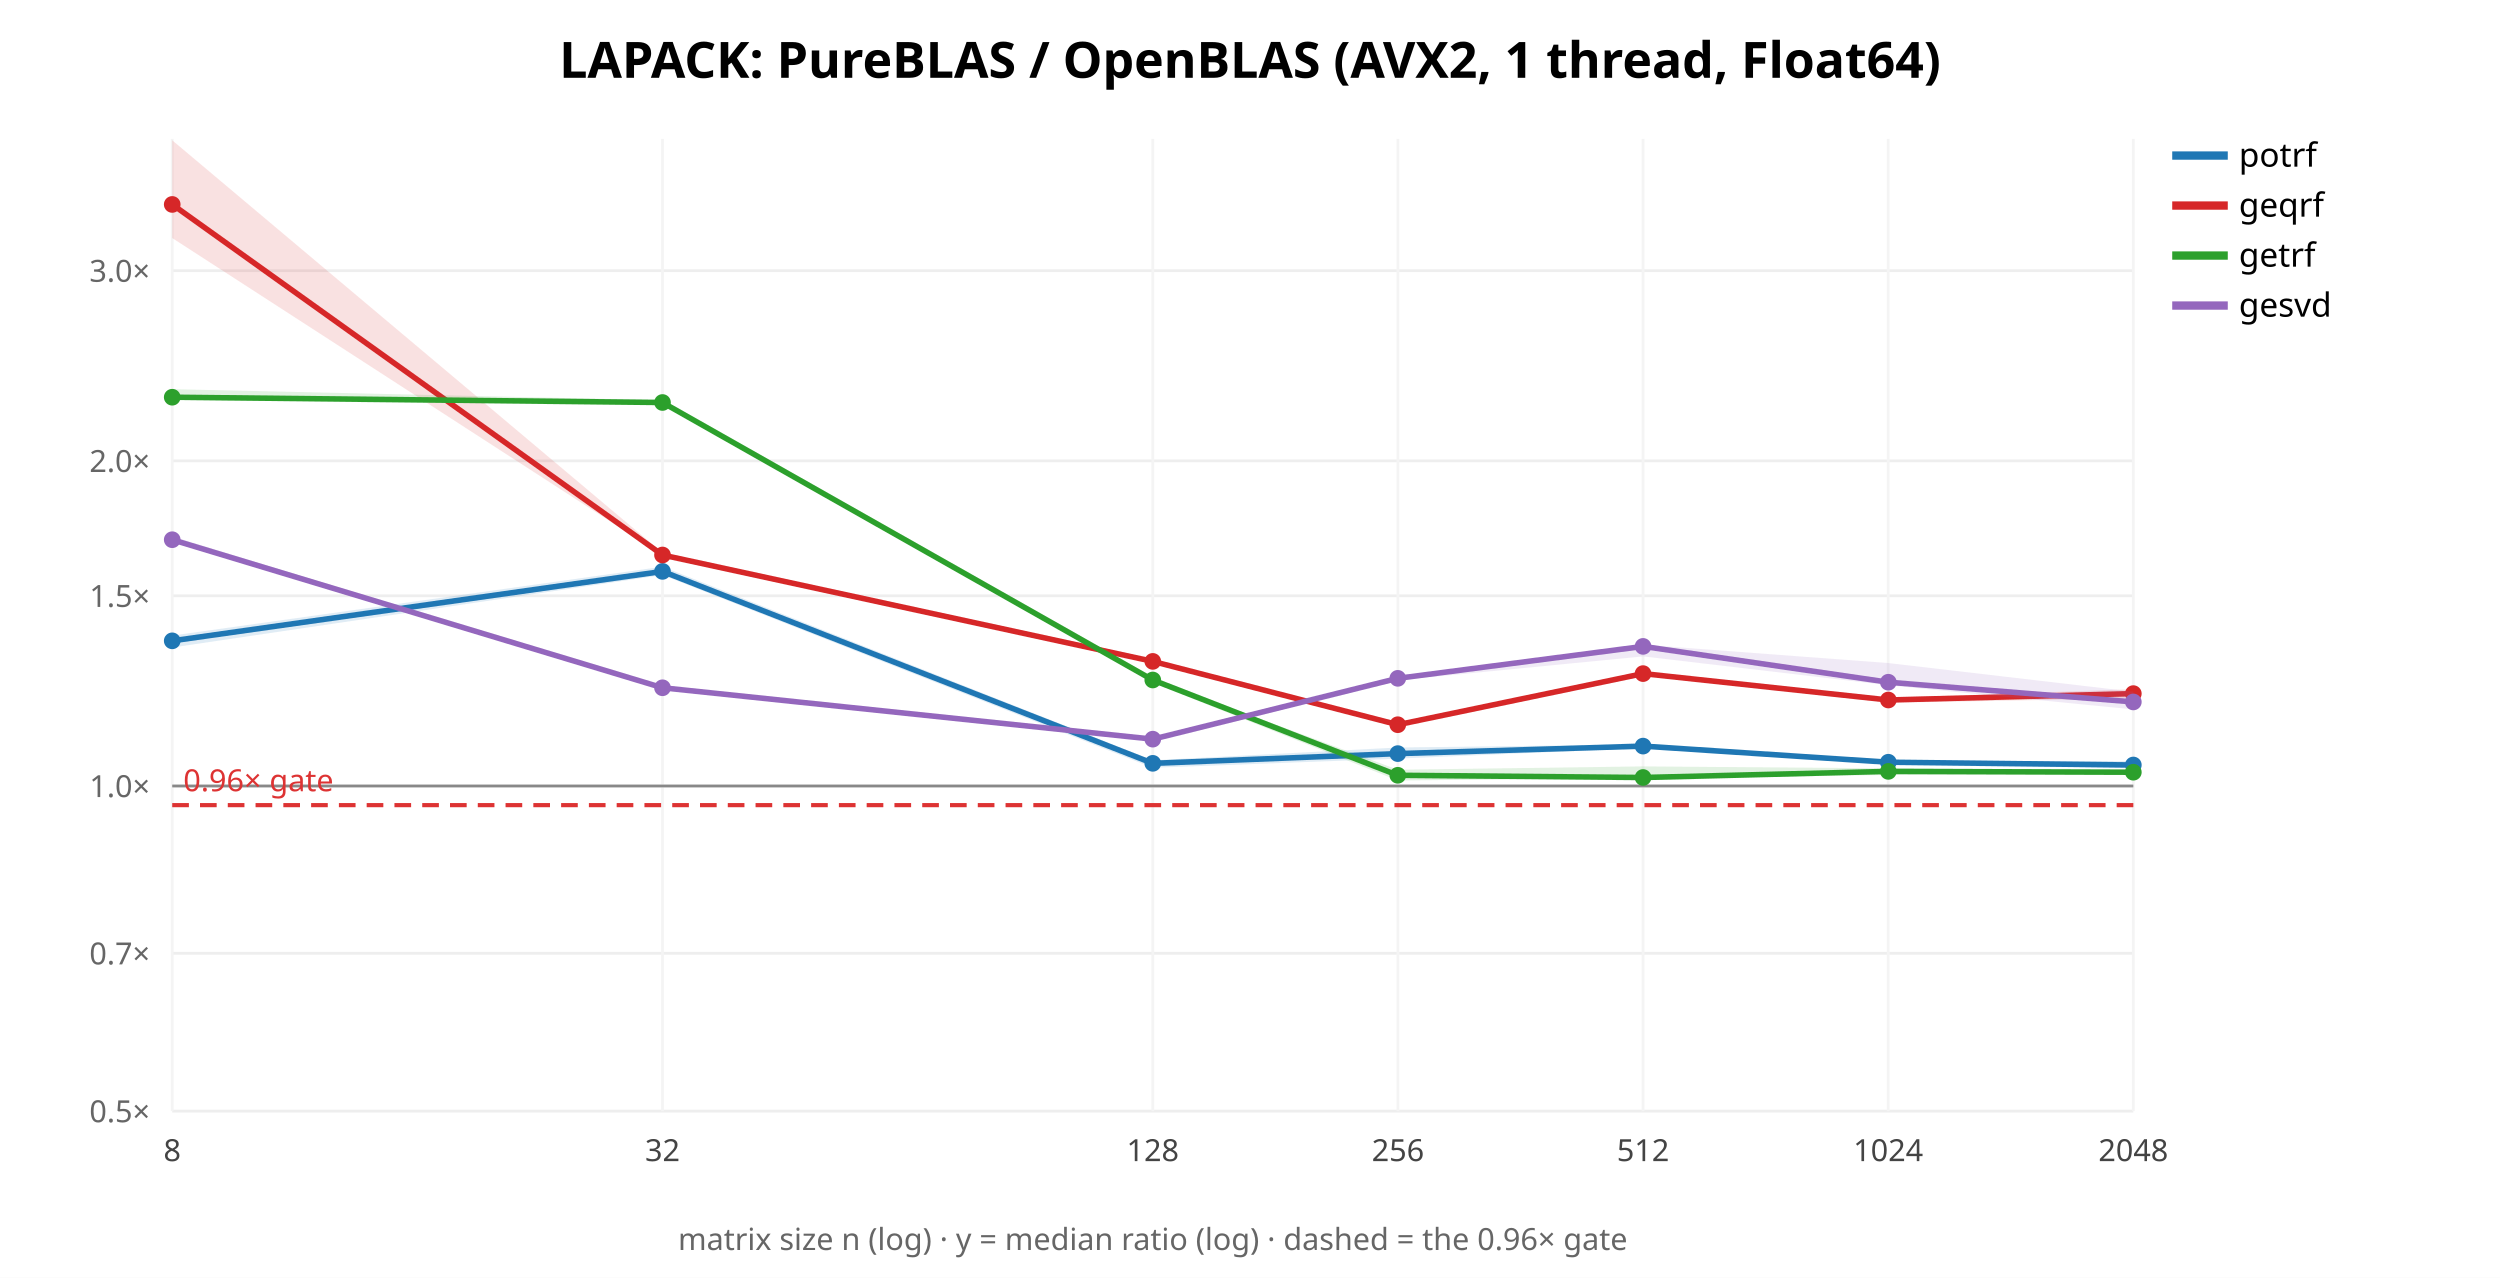
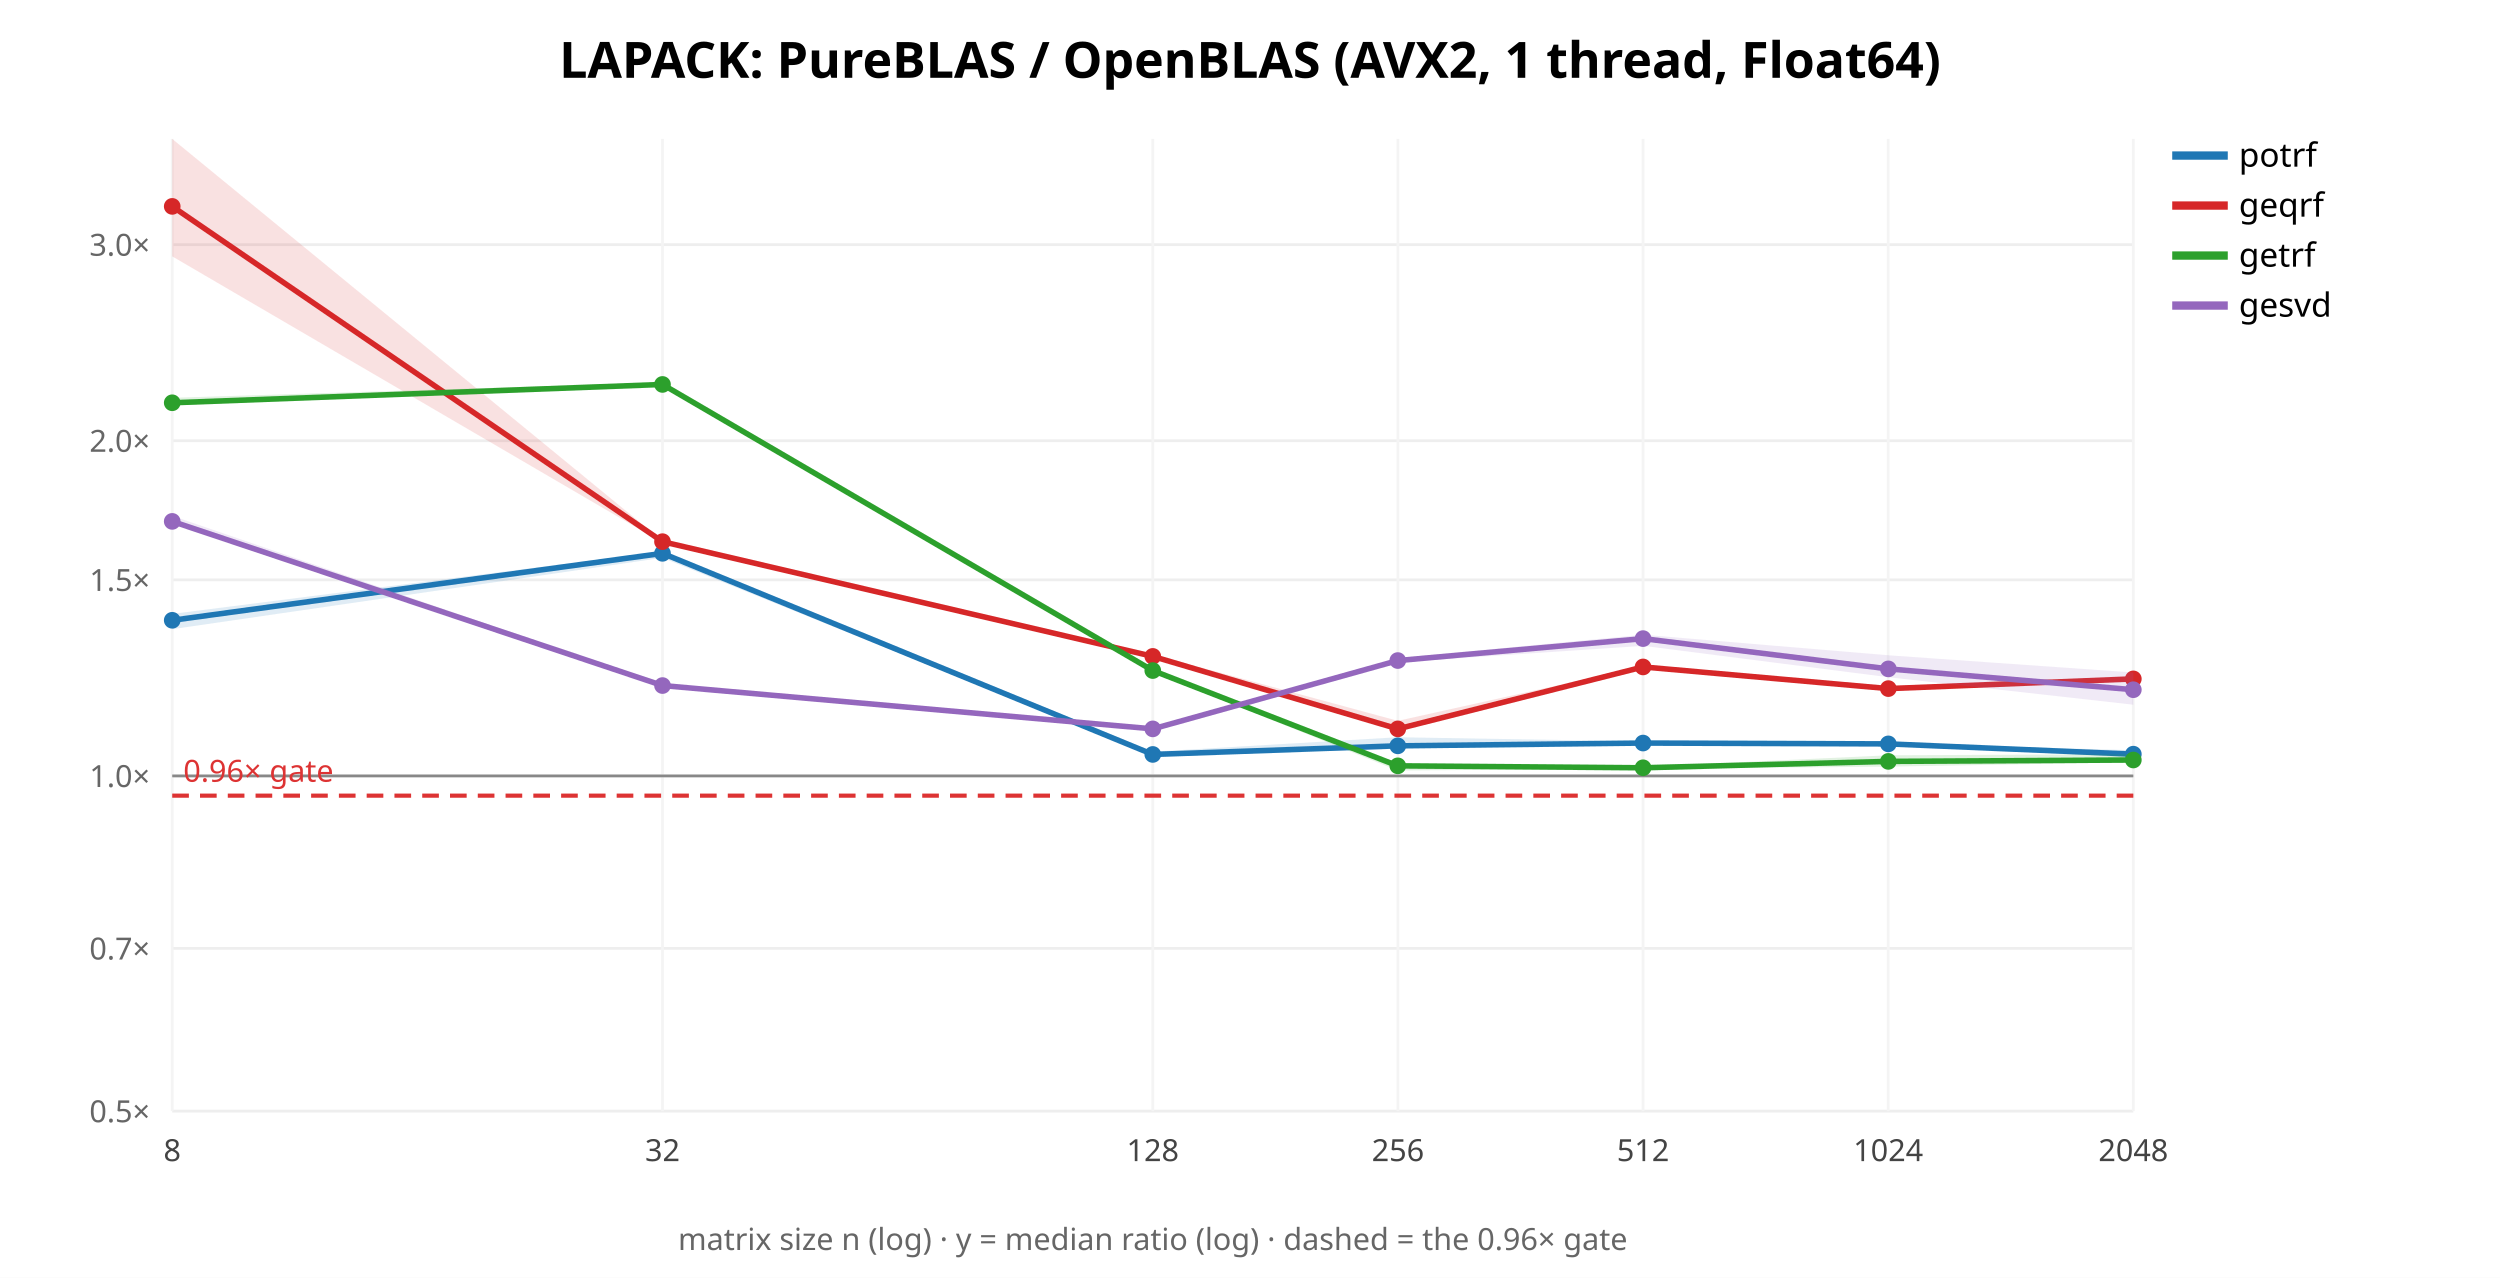
<svg xmlns="http://www.w3.org/2000/svg" width="900" height="460" font-family="sans-serif">
  <rect width="900" height="460" fill="white" />
  <text x="450.0" y="28" text-anchor="middle" font-size="18" font-weight="bold">LAPACK: PureBLAS / OpenBLAS (AVX2, 1 thread, Float64)</text>
  <line x1="62" y1="400.0" x2="768" y2="400.0" stroke="#eee" />
  <text x="54" y="404.0" text-anchor="end" font-size="11" fill="#666">0.5×</text>
-   <line x1="62" y1="343.184" x2="768" y2="343.184" stroke="#eee" />
-   <text x="54" y="347.184" text-anchor="end" font-size="11" fill="#666">0.7×</text>
-   <line x1="62" y1="282.956" x2="768" y2="282.956" stroke="#eee" />
-   <text x="54" y="286.956" text-anchor="end" font-size="11" fill="#666">1.0×</text>
-   <line x1="62" y1="214.49" x2="768" y2="214.49" stroke="#eee" />
-   <text x="54" y="218.49" text-anchor="end" font-size="11" fill="#666">1.5×</text>
-   <line x1="62" y1="165.913" x2="768" y2="165.913" stroke="#eee" />
-   <text x="54" y="169.913" text-anchor="end" font-size="11" fill="#666">2.0×</text>
-   <line x1="62" y1="97.446" x2="768" y2="97.446" stroke="#eee" />
-   <text x="54" y="101.446" text-anchor="end" font-size="11" fill="#666">3.0×</text>
+   <line x1="62" y1="341.423" x2="768" y2="341.423" stroke="#eee" />
+   <text x="54" y="345.423" text-anchor="end" font-size="11" fill="#666">0.7×</text>
+   <line x1="62" y1="279.33" x2="768" y2="279.33" stroke="#eee" />
+   <text x="54" y="283.33" text-anchor="end" font-size="11" fill="#666">1.0×</text>
+   <line x1="62" y1="208.742" x2="768" y2="208.742" stroke="#eee" />
+   <text x="54" y="212.742" text-anchor="end" font-size="11" fill="#666">1.5×</text>
+   <line x1="62" y1="158.659" x2="768" y2="158.659" stroke="#eee" />
+   <text x="54" y="162.659" text-anchor="end" font-size="11" fill="#666">2.0×</text>
+   <line x1="62" y1="88.071" x2="768" y2="88.071" stroke="#eee" />
+   <text x="54" y="92.071" text-anchor="end" font-size="11" fill="#666">3.0×</text>
  <line x1="62.0" y1="50" x2="62.0" y2="400" stroke="#f4f4f4" />
  <text x="62.0" y="418" text-anchor="middle" font-size="11" fill="#444">8</text>
  <line x1="238.5" y1="50" x2="238.5" y2="400" stroke="#f4f4f4" />
  <text x="238.5" y="418" text-anchor="middle" font-size="11" fill="#444">32</text>
  <line x1="415.0" y1="50" x2="415.0" y2="400" stroke="#f4f4f4" />
  <text x="415.0" y="418" text-anchor="middle" font-size="11" fill="#444">128</text>
  <line x1="503.25" y1="50" x2="503.25" y2="400" stroke="#f4f4f4" />
  <text x="503.25" y="418" text-anchor="middle" font-size="11" fill="#444">256</text>
  <line x1="591.5" y1="50" x2="591.5" y2="400" stroke="#f4f4f4" />
  <text x="591.5" y="418" text-anchor="middle" font-size="11" fill="#444">512</text>
  <line x1="679.75" y1="50" x2="679.75" y2="400" stroke="#f4f4f4" />
  <text x="679.75" y="418" text-anchor="middle" font-size="11" fill="#444">1024</text>
  <line x1="768.0" y1="50" x2="768.0" y2="400" stroke="#f4f4f4" />
  <text x="768.0" y="418" text-anchor="middle" font-size="11" fill="#444">2048</text>
-   <line x1="62" y1="282.956" x2="768" y2="282.956" stroke="#888" />
-   <line x1="62" y1="289.849" x2="768" y2="289.849" stroke="#d33" stroke-width="1.5" stroke-dasharray="6 4" />
-   <text x="66" y="284.849" font-size="11" fill="#d33">0.96× gate</text>
-   <polygon points="62.0,228.8 238.5,204.0 415.0,273.7 503.2,269.1 591.5,268.0 679.8,274.1 768.0,274.0 768.0,276.6 679.8,274.6 591.5,269.3 503.2,273.1 415.0,276.4 238.5,207.0 62.0,233.1" fill="#1f77b4" opacity="0.14" stroke="none" />
-   <polyline points="62.0,230.7 238.5,205.7 415.0,274.8 503.2,271.3 591.5,268.6 679.8,274.4 768.0,275.4" fill="none" stroke="#1f77b4" stroke-width="2" />
-   <circle cx="62.0" cy="230.7" r="3" fill="#1f77b4" />
-   <circle cx="238.5" cy="205.7" r="3" fill="#1f77b4" />
-   <circle cx="415.0" cy="274.8" r="3" fill="#1f77b4" />
-   <circle cx="503.2" cy="271.3" r="3" fill="#1f77b4" />
-   <circle cx="591.5" cy="268.6" r="3" fill="#1f77b4" />
-   <circle cx="679.8" cy="274.4" r="3" fill="#1f77b4" />
-   <circle cx="768.0" cy="275.4" r="3" fill="#1f77b4" />
+   <line x1="62" y1="279.33" x2="768" y2="279.33" stroke="#888" />
+   <line x1="62" y1="286.436" x2="768" y2="286.436" stroke="#d33" stroke-width="1.5" stroke-dasharray="6 4" />
+   <text x="66" y="281.436" font-size="11" fill="#d33">0.96× gate</text>
+   <polygon points="62.0,221.0 238.5,198.5 415.0,270.6 503.2,265.4 591.5,266.9 679.8,267.6 768.0,270.1 768.0,272.7 679.8,268.1 591.5,267.9 503.2,268.7 415.0,272.0 238.5,200.8 62.0,226.5" fill="#1f77b4" opacity="0.14" stroke="none" />
+   <polyline points="62.0,223.3 238.5,199.2 415.0,271.6 503.2,268.5 591.5,267.5 679.8,267.8 768.0,271.5" fill="none" stroke="#1f77b4" stroke-width="2" />
+   <circle cx="62.0" cy="223.3" r="3" fill="#1f77b4" />
+   <circle cx="238.5" cy="199.2" r="3" fill="#1f77b4" />
+   <circle cx="415.0" cy="271.6" r="3" fill="#1f77b4" />
+   <circle cx="503.2" cy="268.5" r="3" fill="#1f77b4" />
+   <circle cx="591.5" cy="267.5" r="3" fill="#1f77b4" />
+   <circle cx="679.8" cy="267.8" r="3" fill="#1f77b4" />
+   <circle cx="768.0" cy="271.5" r="3" fill="#1f77b4" />
  <line x1="782" y1="56" x2="802" y2="56" stroke="#1f77b4" stroke-width="3" />
  <text x="806" y="60" font-size="12">potrf</text>
-   <polygon points="62.0,50.5 238.5,199.0 415.0,237.9 503.2,260.4 591.5,242.3 679.8,251.2 768.0,248.1 768.0,251.4 679.8,253.0 591.5,242.9 503.2,261.6 415.0,238.7 238.5,199.9 62.0,85.7" fill="#d62728" opacity="0.14" stroke="none" />
-   <polyline points="62.0,73.6 238.5,199.8 415.0,238.1 503.2,260.9 591.5,242.5 679.8,252.0 768.0,249.7" fill="none" stroke="#d62728" stroke-width="2" />
-   <circle cx="62.0" cy="73.6" r="3" fill="#d62728" />
-   <circle cx="238.5" cy="199.8" r="3" fill="#d62728" />
-   <circle cx="415.0" cy="238.1" r="3" fill="#d62728" />
-   <circle cx="503.2" cy="260.9" r="3" fill="#d62728" />
-   <circle cx="591.5" cy="242.5" r="3" fill="#d62728" />
-   <circle cx="679.8" cy="252.0" r="3" fill="#d62728" />
-   <circle cx="768.0" cy="249.7" r="3" fill="#d62728" />
+   <polygon points="62.0,50.0 238.5,194.7 415.0,235.6 503.2,259.5 591.5,239.9 679.8,246.9 768.0,244.0 768.0,244.8 679.8,248.5 591.5,240.6 503.2,263.1 415.0,236.4 238.5,195.4 62.0,92.3" fill="#d62728" opacity="0.14" stroke="none" />
+   <polyline points="62.0,74.3 238.5,195.0 415.0,236.3 503.2,262.4 591.5,240.1 679.8,247.9 768.0,244.4" fill="none" stroke="#d62728" stroke-width="2" />
+   <circle cx="62.0" cy="74.3" r="3" fill="#d62728" />
+   <circle cx="238.5" cy="195.0" r="3" fill="#d62728" />
+   <circle cx="415.0" cy="236.3" r="3" fill="#d62728" />
+   <circle cx="503.2" cy="262.4" r="3" fill="#d62728" />
+   <circle cx="591.5" cy="240.1" r="3" fill="#d62728" />
+   <circle cx="679.8" cy="247.9" r="3" fill="#d62728" />
+   <circle cx="768.0" cy="244.4" r="3" fill="#d62728" />
  <line x1="782" y1="74" x2="802" y2="74" stroke="#d62728" stroke-width="3" />
  <text x="806" y="78" font-size="12">geqrf</text>
-   <polygon points="62.0,140.1 238.5,144.1 415.0,244.5 503.2,277.1 591.5,275.9 679.8,276.6 768.0,277.5 768.0,278.2 679.8,279.0 591.5,280.0 503.2,281.0 415.0,245.8 238.5,145.1 62.0,144.0" fill="#2ca02c" opacity="0.14" stroke="none" />
-   <polyline points="62.0,143.0 238.5,144.9 415.0,244.8 503.2,279.1 591.5,279.9 679.8,277.7 768.0,278.0" fill="none" stroke="#2ca02c" stroke-width="2" />
-   <circle cx="62.0" cy="143.0" r="3" fill="#2ca02c" />
-   <circle cx="238.5" cy="144.9" r="3" fill="#2ca02c" />
-   <circle cx="415.0" cy="244.8" r="3" fill="#2ca02c" />
-   <circle cx="503.2" cy="279.1" r="3" fill="#2ca02c" />
-   <circle cx="591.5" cy="279.9" r="3" fill="#2ca02c" />
-   <circle cx="679.8" cy="277.7" r="3" fill="#2ca02c" />
-   <circle cx="768.0" cy="278.0" r="3" fill="#2ca02c" />
+   <polygon points="62.0,143.2 238.5,137.7 415.0,240.8 503.2,275.2 591.5,276.0 679.8,271.9 768.0,271.5 768.0,274.4 679.8,276.0 591.5,276.7 503.2,277.4 415.0,242.0 238.5,138.8 62.0,145.4" fill="#2ca02c" opacity="0.14" stroke="none" />
+   <polyline points="62.0,145.0 238.5,138.4 415.0,241.4 503.2,275.7 591.5,276.4 679.8,274.1 768.0,273.6" fill="none" stroke="#2ca02c" stroke-width="2" />
+   <circle cx="62.0" cy="145.0" r="3" fill="#2ca02c" />
+   <circle cx="238.5" cy="138.4" r="3" fill="#2ca02c" />
+   <circle cx="415.0" cy="241.4" r="3" fill="#2ca02c" />
+   <circle cx="503.2" cy="275.7" r="3" fill="#2ca02c" />
+   <circle cx="591.5" cy="276.4" r="3" fill="#2ca02c" />
+   <circle cx="679.8" cy="274.1" r="3" fill="#2ca02c" />
+   <circle cx="768.0" cy="273.6" r="3" fill="#2ca02c" />
  <line x1="782" y1="92" x2="802" y2="92" stroke="#2ca02c" stroke-width="3" />
  <text x="806" y="96" font-size="12">getrf</text>
-   <polygon points="62.0,193.1 238.5,247.3 415.0,265.5 503.2,243.4 591.5,232.1 679.8,238.7 768.0,249.0 768.0,255.4 679.8,246.7 591.5,236.3 503.2,244.9 415.0,266.4 238.5,248.0 62.0,195.2" fill="#9467bd" opacity="0.14" stroke="none" />
-   <polyline points="62.0,194.3 238.5,247.6 415.0,266.1 503.2,244.2 591.5,232.7 679.8,245.6 768.0,252.7" fill="none" stroke="#9467bd" stroke-width="2" />
-   <circle cx="62.0" cy="194.3" r="3" fill="#9467bd" />
-   <circle cx="238.5" cy="247.6" r="3" fill="#9467bd" />
-   <circle cx="415.0" cy="266.1" r="3" fill="#9467bd" />
-   <circle cx="503.2" cy="244.2" r="3" fill="#9467bd" />
-   <circle cx="591.5" cy="232.7" r="3" fill="#9467bd" />
-   <circle cx="679.8" cy="245.6" r="3" fill="#9467bd" />
-   <circle cx="768.0" cy="252.7" r="3" fill="#9467bd" />
+   <polygon points="62.0,185.7 238.5,246.3 415.0,261.8 503.2,236.9 591.5,228.5 679.8,235.9 768.0,242.1 768.0,253.7 679.8,243.8 591.5,232.5 503.2,238.4 415.0,262.8 238.5,246.9 62.0,188.7" fill="#9467bd" opacity="0.14" stroke="none" />
+   <polyline points="62.0,187.7 238.5,246.8 415.0,262.4 503.2,237.8 591.5,229.9 679.8,240.8 768.0,248.3" fill="none" stroke="#9467bd" stroke-width="2" />
+   <circle cx="62.0" cy="187.7" r="3" fill="#9467bd" />
+   <circle cx="238.5" cy="246.8" r="3" fill="#9467bd" />
+   <circle cx="415.0" cy="262.4" r="3" fill="#9467bd" />
+   <circle cx="503.2" cy="237.8" r="3" fill="#9467bd" />
+   <circle cx="591.5" cy="229.9" r="3" fill="#9467bd" />
+   <circle cx="679.8" cy="240.8" r="3" fill="#9467bd" />
+   <circle cx="768.0" cy="248.3" r="3" fill="#9467bd" />
  <line x1="782" y1="110" x2="802" y2="110" stroke="#9467bd" stroke-width="3" />
  <text x="806" y="114" font-size="12">gesvd</text>
  <text x="415.0" y="450" text-anchor="middle" font-size="11" fill="#666">matrix size n (log) · y = median ratio (log) · dashed = the 0.96× gate</text>
</svg>
